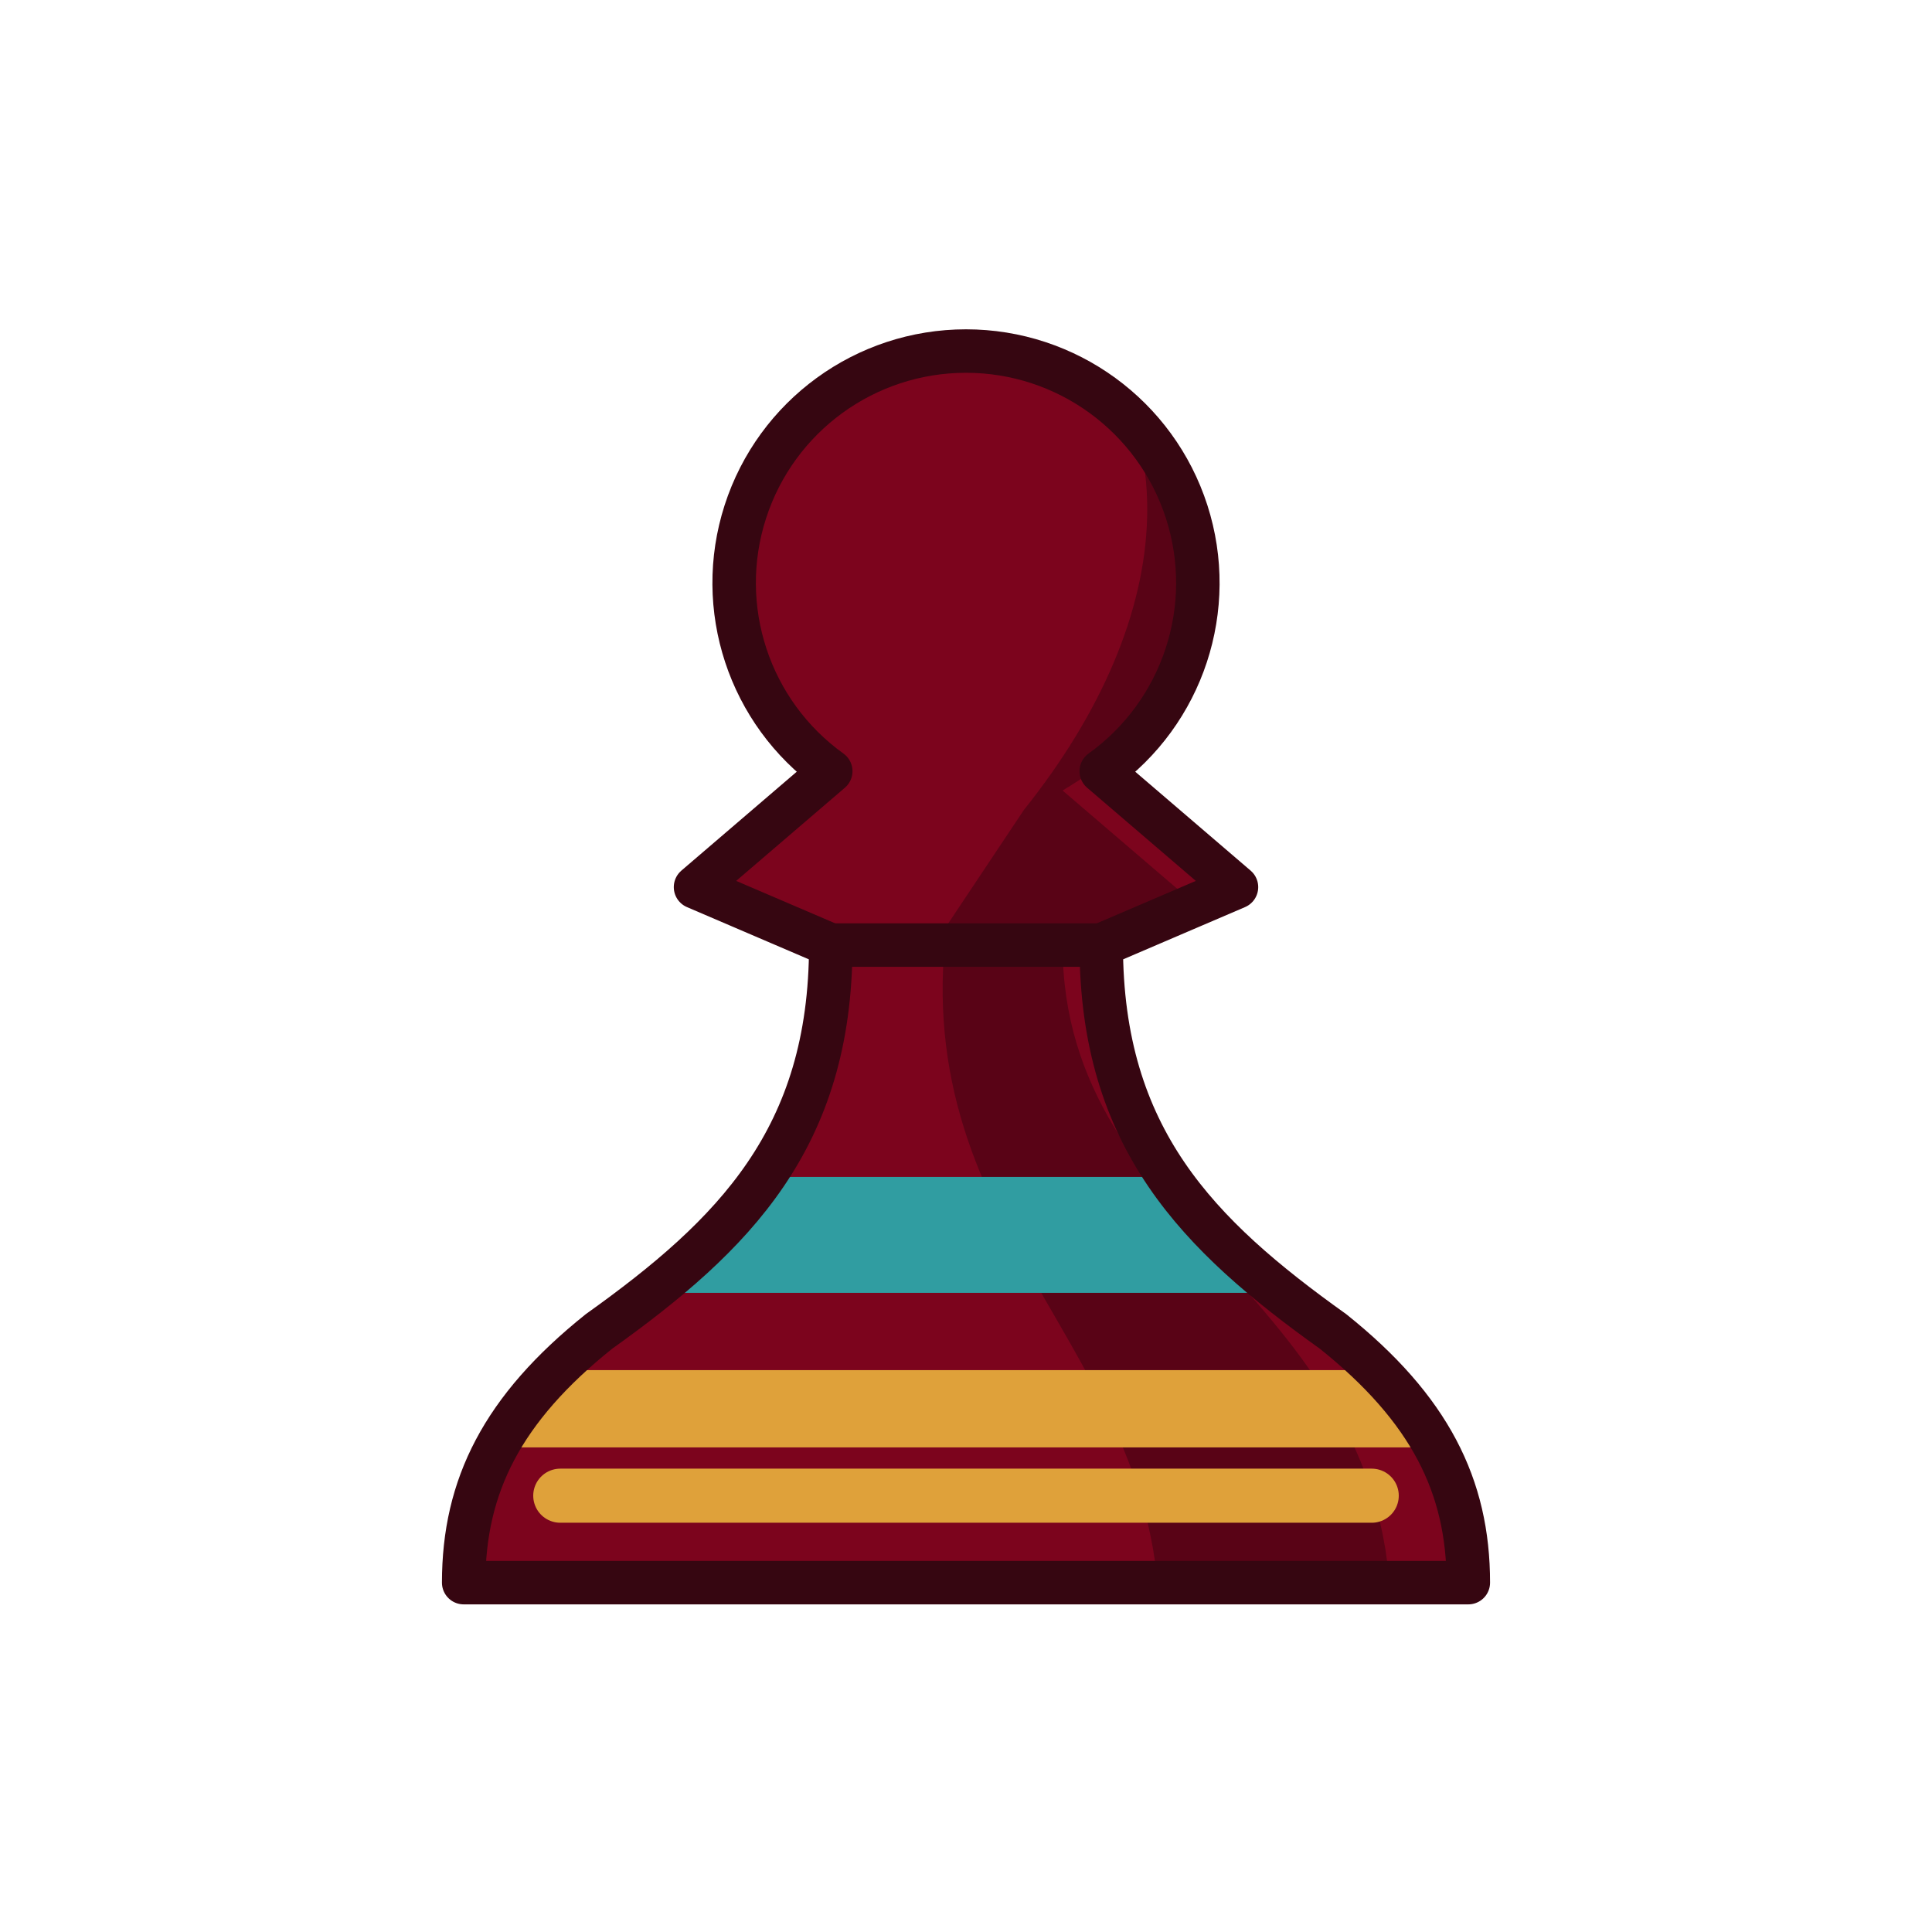
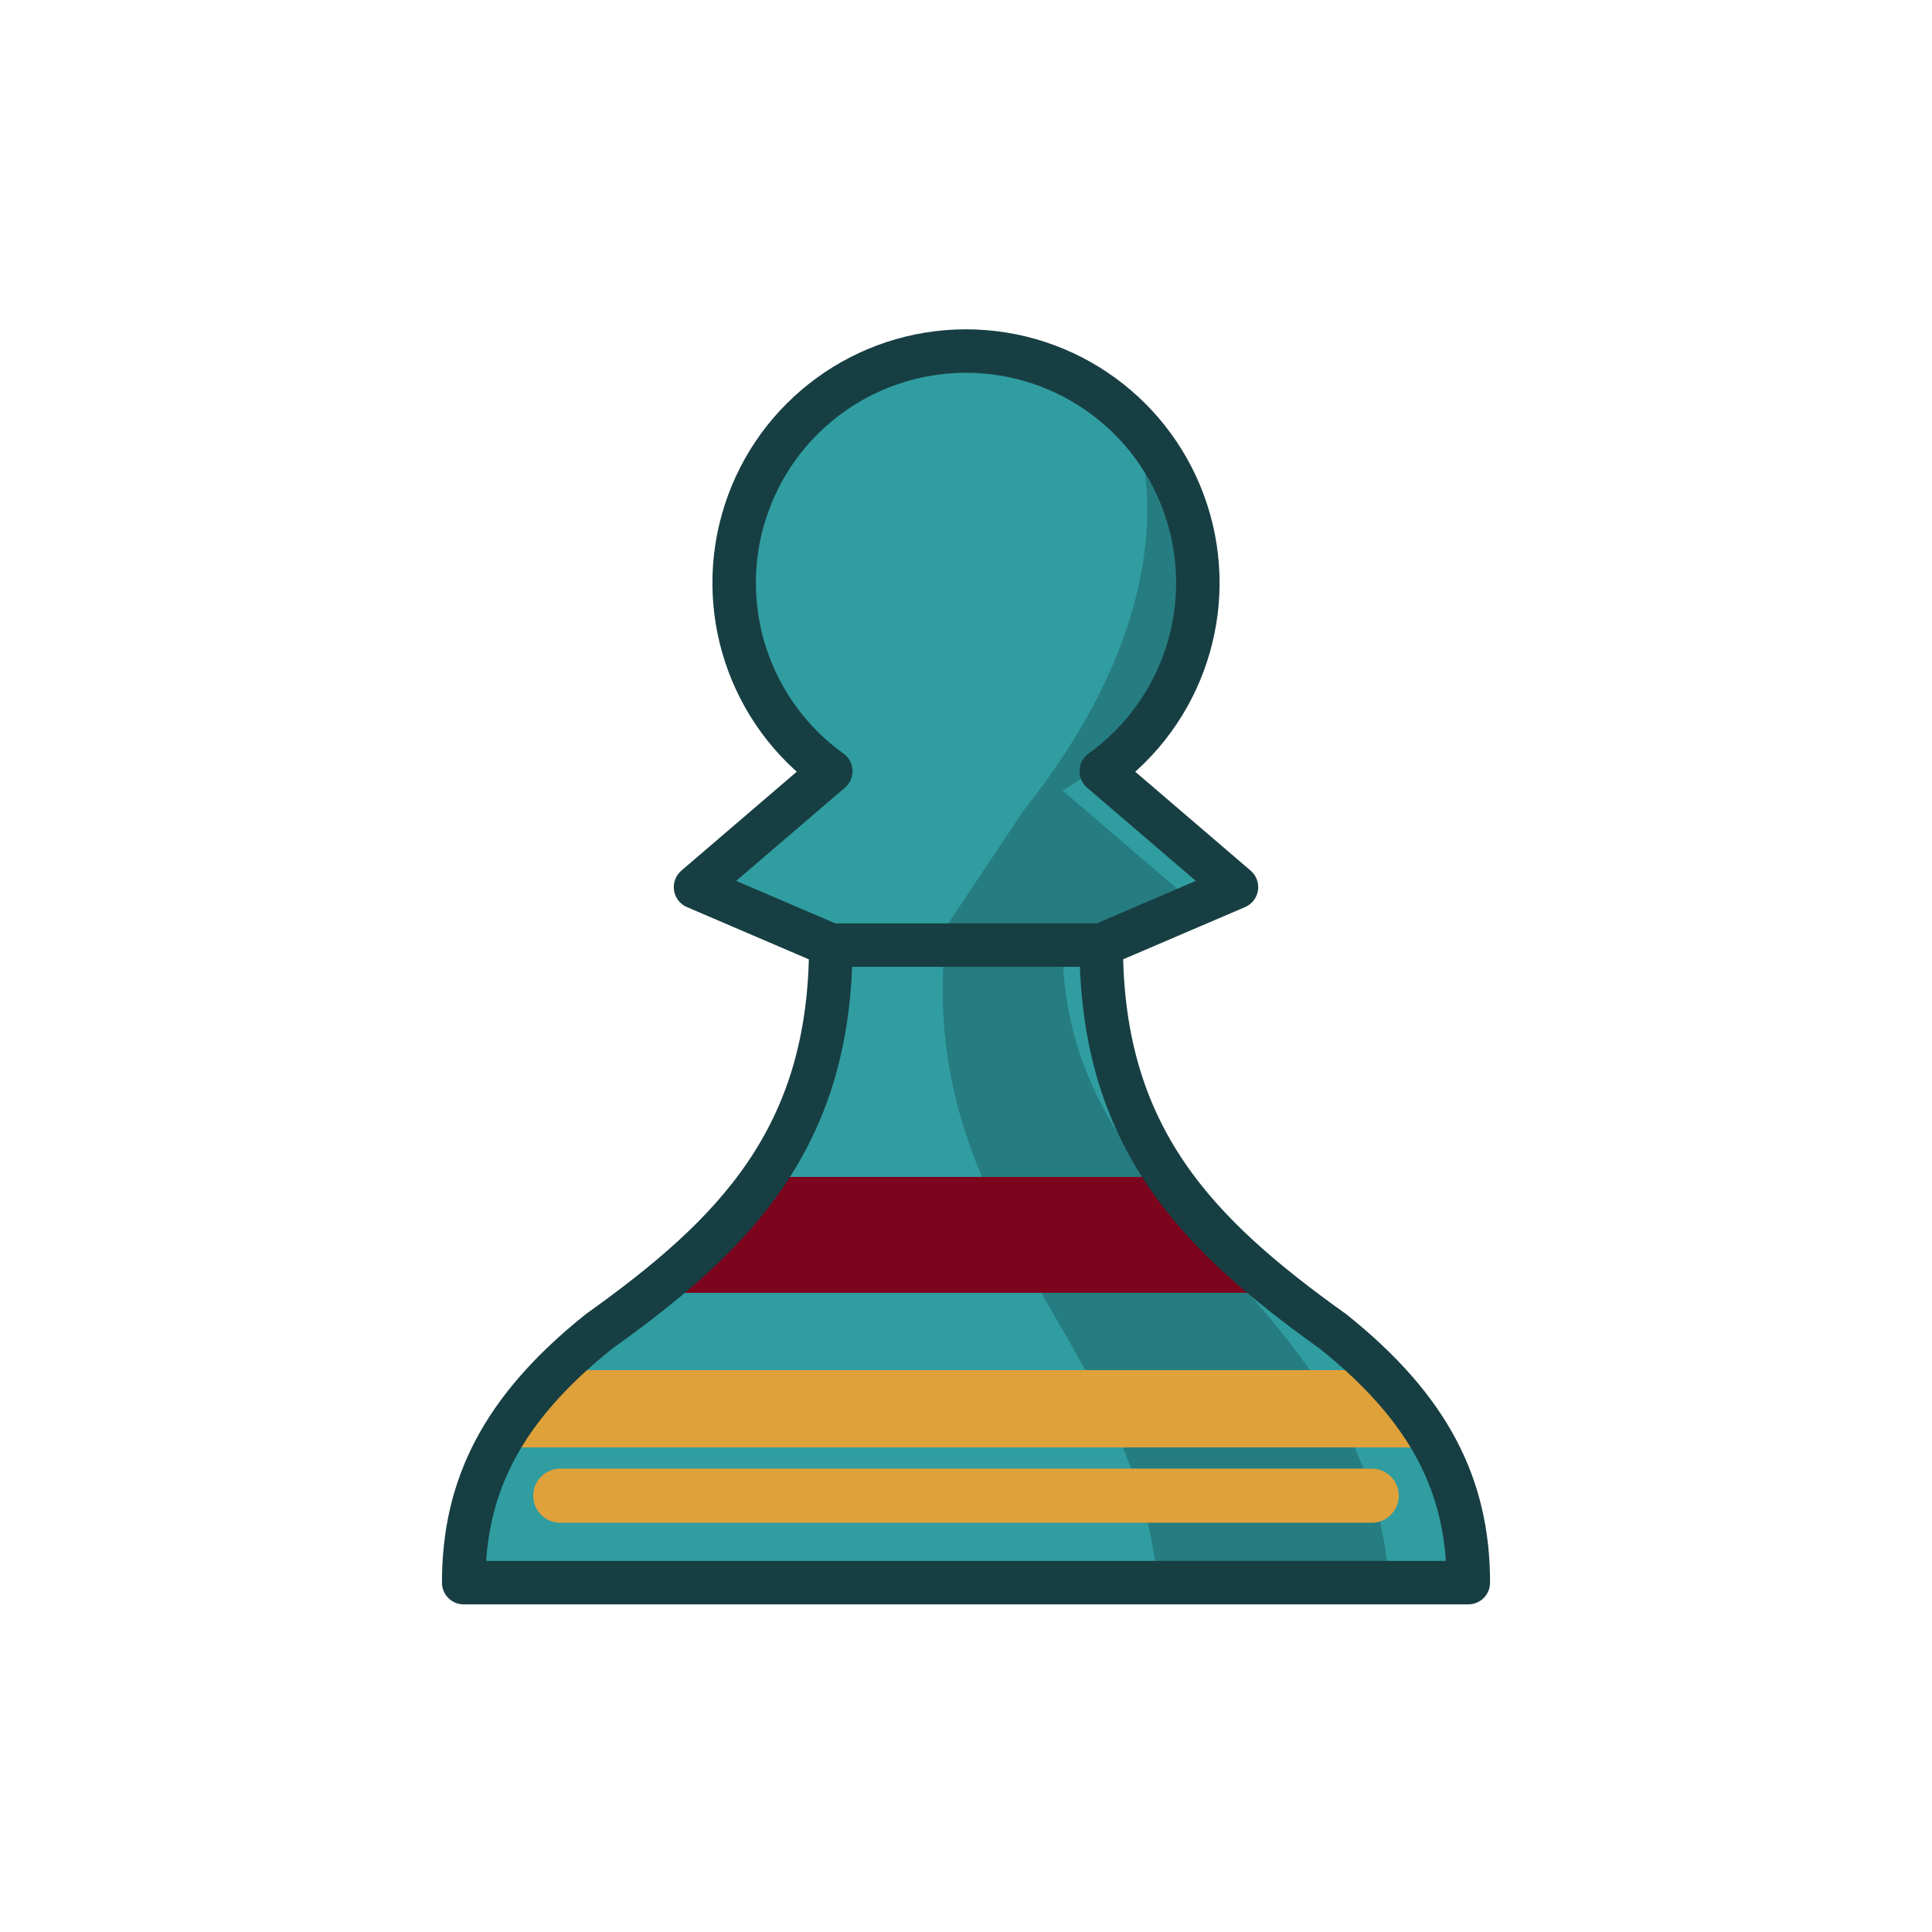
<svg xmlns="http://www.w3.org/2000/svg" viewBox="0 7.083 100 100">
-   <g fill="#7C041D" stroke="#360611" stroke-width="2.25" stroke-linejoin="round" stroke-linecap="round">
-     <path d="M43 47 A12 12 0 1 1 57 47 L64 53 L57 56 C57 66 62 71 69 76 C74 80 76 84 76 89 H24 C24 84 26 80 31 76 C38 71 43 66 43 56 L36 53 Z" fill="#7C041D" stroke="none" fill-rule="evenodd" />
+   <g fill="#309DA1" stroke="#173F43" stroke-width="2.25" stroke-linejoin="round" stroke-linecap="round">
+     <path d="M43 47 A12 12 0 1 1 57 47 L64 53 L57 56 C57 66 62 71 69 76 C74 80 76 84 76 89 H24 C24 84 26 80 31 76 C38 71 43 66 43 56 L36 53 Z" fill="#309DA1" stroke="none" fill-rule="evenodd" />
    <defs>
      <clipPath id="s0">
        <path d="M43 47 A12 12 0 1 1 57 47 L64 53 L57 56 C57 66 62 71 69 76 C74 80 76 84 76 89 H24 C24 84 26 80 31 76 C38 71 43 66 43 56 L36 53 Z" clip-rule="evenodd" />
      </clipPath>
    </defs>
-     <path d="M53 21 C68 31 65 42 55 48 L62 54 L55 56 C55 71 72 74 72 91 H60 C60 77 47 71 49 55 L53 49 C61 39 62 28 53 21 Z" fill="#590316" stroke="none" clip-path="url(#s0)" />
+     <path d="M53 21 C68 31 65 42 55 48 L62 54 L55 56 C55 71 72 74 72 91 H60 C60 77 47 71 49 55 L53 49 C61 39 62 28 53 21 Z" fill="#267D81" stroke="none" clip-path="url(#s0)" />
    <g stroke="none" clip-path="url(#s0)">
-       <path d="M10 68 H90 V74 H10 Z" fill="#309DA1" />
+       <path d="M10 68 H90 V74 H10 Z" fill="#7C041D" />
      <path d="M10 78 H90 V82 H10 Z" fill="#DFA13A" />
    </g>
    <path d="M43 47 A12 12 0 1 1 57 47 L64 53 L57 56 C57 66 62 71 69 76 C74 80 76 84 76 89 H24 C24 84 26 80 31 76 C38 71 43 66 43 56 L36 53 Z" fill="none" />
    <path d="M43 56 H57" fill="none" />
    <path d="M29 84.5 H71" fill="none" stroke="#DFA13A" stroke-width="2.8" stroke-linecap="round" />
  </g>
</svg>
